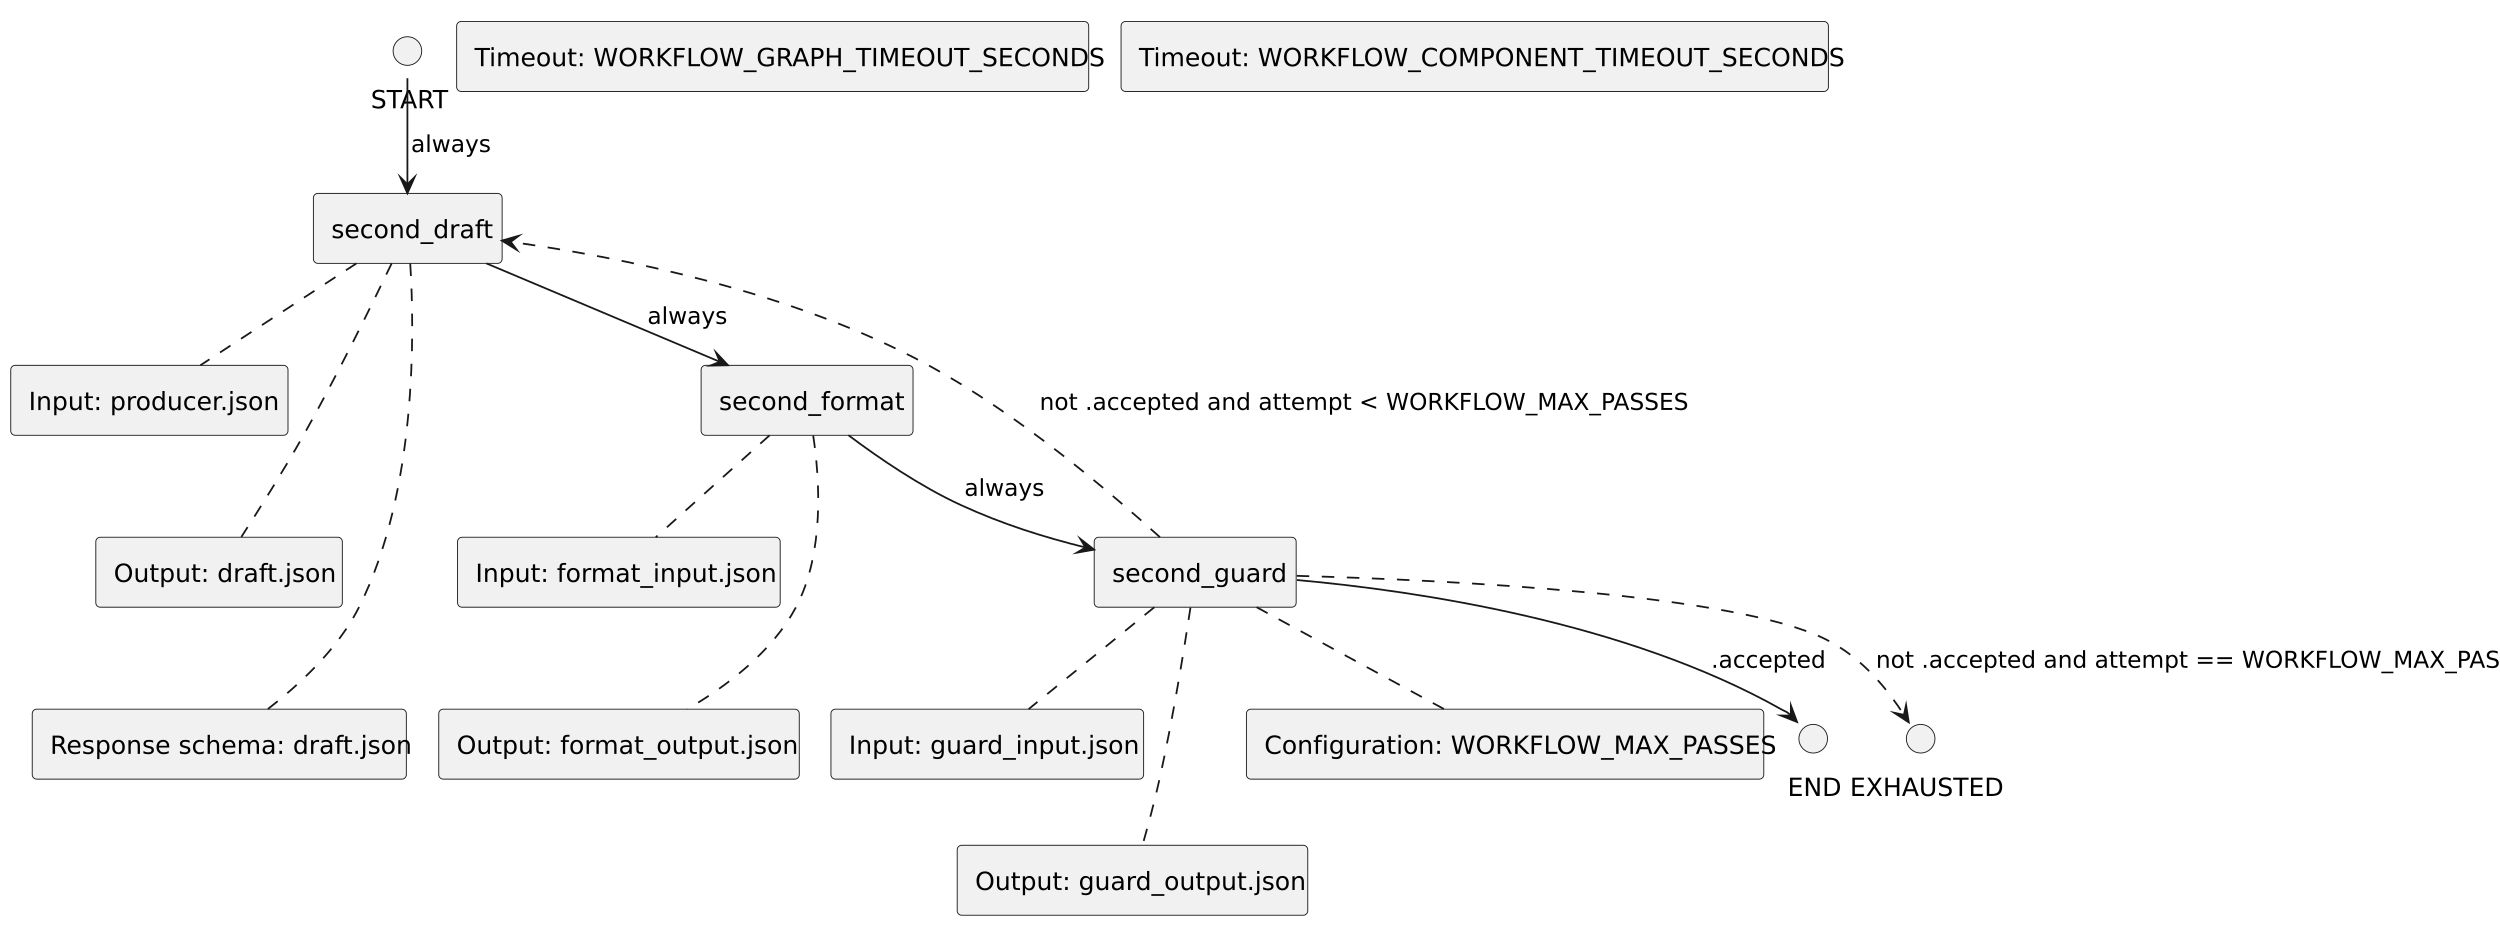
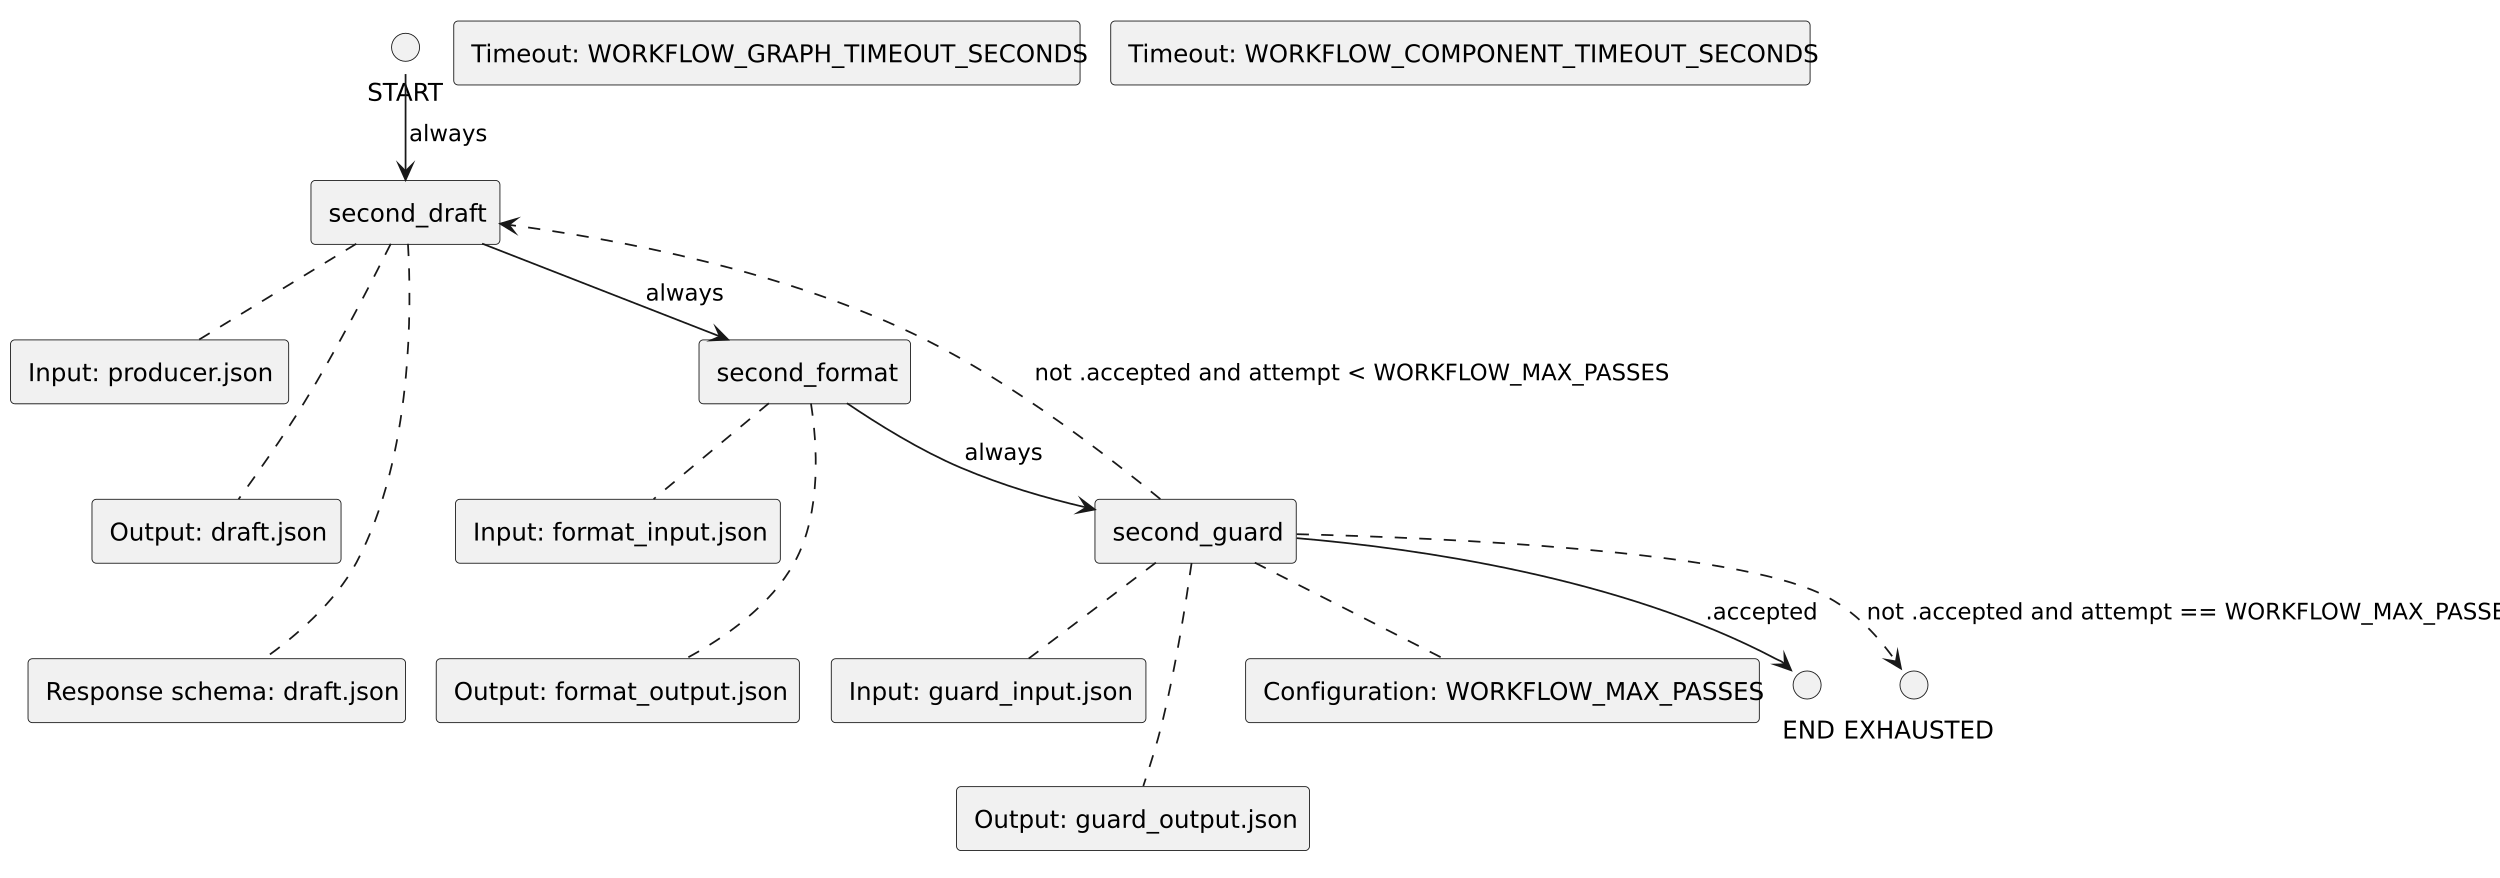
- <svg xmlns="http://www.w3.org/2000/svg" xmlns:xlink="http://www.w3.org/1999/xlink" version="1.1" data-diagram-type="DESCRIPTION" style="width:1396px;height:527px;background:#FFFFFF;" width="1396px" height="527px" viewBox="0 0 1396 527" zoomAndPan="magnify" preserveAspectRatio="none" contentStyleType="text/css">
+ <svg xmlns="http://www.w3.org/2000/svg" xmlns:xlink="http://www.w3.org/1999/xlink" version="1.1" data-diagram-type="DESCRIPTION" style="width:1427px;height:501px;background:#FFFFFF;" width="1427px" height="501px" viewBox="0 0 1427 501" zoomAndPan="magnify" preserveAspectRatio="none" contentStyleType="text/css">
  <defs />
  <g font-family="DejaVu Sans, Liberation Sans, Arial, sans-serif" lengthAdjust="spacing">
    <g class="entity" data-qualified-name="n0" id="ent0001" data-source-line="5">
      <a target="_top" href="//github.com/gorban/api-agent/blob/_____switch_branch_____/demo/contrived/workflows/components/second.md.html#node-second_draft" xlink:href="//github.com/gorban/api-agent/blob/_____switch_branch_____/demo/contrived/workflows/components/second.md.html#node-second_draft" xlink:type="simple" xlink:actuate="onRequest" xlink:show="new" title="//github.com/gorban/api-agent/blob/_____switch_branch_____/demo/contrived/workflows/components/second.md.html#node-second_draft" xlink:title="//github.com/gorban/api-agent/blob/_____switch_branch_____/demo/contrived/workflows/components/second.md.html#node-second_draft">
-         <rect x="175" y="108" width="105.386" height="39.068" fill="#F1F1F1" style="stroke:#181818;stroke-width:0.5;" rx="2.5" ry="2.5" />
-         <text x="185" y="132.966" fill="#000" font-size="14" textLength="85.386">second_draft</text>
+         <rect x="177.5" y="103" width="107.862" height="36.488" fill="#F1F1F1" style="stroke:#181818;stroke-width:0.5;" rx="2.5" ry="2.5" />
+         <text x="187.5" y="126.535" fill="#000" font-size="14" textLength="87.862">second_draft</text>
      </a>
    </g>
    <g class="entity" data-qualified-name="ref0" id="ent0002" data-source-line="6">
      <a target="_top" href="//github.com/gorban/api-agent/blob/_____switch_branch_____/demo/contrived/schemas/producer.json" xlink:href="//github.com/gorban/api-agent/blob/_____switch_branch_____/demo/contrived/schemas/producer.json" xlink:type="simple" xlink:actuate="onRequest" xlink:show="new" title="//github.com/gorban/api-agent/blob/_____switch_branch_____/demo/contrived/schemas/producer.json" xlink:title="//github.com/gorban/api-agent/blob/_____switch_branch_____/demo/contrived/schemas/producer.json">
-         <rect x="6" y="204" width="154.819" height="39.068" fill="#F1F1F1" style="stroke:#181818;stroke-width:0.5;" rx="2.5" ry="2.5" />
-         <text x="16" y="228.966" fill="#000" font-size="14" textLength="134.819">Input: producer.json</text>
+         <rect x="6" y="194" width="158.77" height="36.488" fill="#F1F1F1" style="stroke:#181818;stroke-width:0.5;" rx="2.5" ry="2.5" />
+         <text x="16" y="217.535" fill="#000" font-size="14" textLength="138.77">Input: producer.json</text>
      </a>
    </g>
    <g class="entity" data-qualified-name="ref1" id="ent0004" data-source-line="8">
      <a target="_top" href="//github.com/gorban/api-agent/blob/_____switch_branch_____/demo/contrived/schemas/draft.json" xlink:href="//github.com/gorban/api-agent/blob/_____switch_branch_____/demo/contrived/schemas/draft.json" xlink:type="simple" xlink:actuate="onRequest" xlink:show="new" title="//github.com/gorban/api-agent/blob/_____switch_branch_____/demo/contrived/schemas/draft.json" xlink:title="//github.com/gorban/api-agent/blob/_____switch_branch_____/demo/contrived/schemas/draft.json">
-         <rect x="53.5" y="300" width="137.656" height="39.068" fill="#F1F1F1" style="stroke:#181818;stroke-width:0.5;" rx="2.5" ry="2.5" />
-         <text x="63.5" y="324.966" fill="#000" font-size="14" textLength="117.656">Output: draft.json</text>
+         <rect x="52.5" y="285" width="142.165" height="36.488" fill="#F1F1F1" style="stroke:#181818;stroke-width:0.5;" rx="2.5" ry="2.5" />
+         <text x="62.5" y="308.535" fill="#000" font-size="14" textLength="122.165">Output: draft.json</text>
      </a>
    </g>
    <g class="entity" data-qualified-name="ref2" id="ent0007" data-source-line="11">
      <a target="_top" href="//github.com/gorban/api-agent/blob/_____switch_branch_____/demo/contrived/schemas/draft.json" xlink:href="//github.com/gorban/api-agent/blob/_____switch_branch_____/demo/contrived/schemas/draft.json" xlink:type="simple" xlink:actuate="onRequest" xlink:show="new" title="//github.com/gorban/api-agent/blob/_____switch_branch_____/demo/contrived/schemas/draft.json" xlink:title="//github.com/gorban/api-agent/blob/_____switch_branch_____/demo/contrived/schemas/draft.json">
-         <rect x="18" y="396" width="208.901" height="39.068" fill="#F1F1F1" style="stroke:#181818;stroke-width:0.5;" rx="2.5" ry="2.5" />
-         <text x="28" y="420.966" fill="#000" font-size="14" textLength="188.901">Response schema: draft.json</text>
+         <rect x="16" y="376" width="215.48" height="36.488" fill="#F1F1F1" style="stroke:#181818;stroke-width:0.5;" rx="2.5" ry="2.5" />
+         <text x="26" y="399.535" fill="#000" font-size="14" textLength="195.48">Response schema: draft.json</text>
      </a>
    </g>
    <g class="entity" data-qualified-name="n1" id="ent0010" data-source-line="14">
      <a target="_top" href="//github.com/gorban/api-agent/blob/_____switch_branch_____/demo/contrived/workflows/components/second.md.html#node-second_format" xlink:href="//github.com/gorban/api-agent/blob/_____switch_branch_____/demo/contrived/workflows/components/second.md.html#node-second_format" xlink:type="simple" xlink:actuate="onRequest" xlink:show="new" title="//github.com/gorban/api-agent/blob/_____switch_branch_____/demo/contrived/workflows/components/second.md.html#node-second_format" xlink:title="//github.com/gorban/api-agent/blob/_____switch_branch_____/demo/contrived/workflows/components/second.md.html#node-second_format">
-         <rect x="391.5" y="204" width="118.336" height="39.068" fill="#F1F1F1" style="stroke:#181818;stroke-width:0.5;" rx="2.5" ry="2.5" />
-         <text x="401.5" y="228.966" fill="#000" font-size="14" textLength="98.336">second_format</text>
+         <rect x="399" y="194" width="120.721" height="36.488" fill="#F1F1F1" style="stroke:#181818;stroke-width:0.5;" rx="2.5" ry="2.5" />
+         <text x="409" y="217.535" fill="#000" font-size="14" textLength="100.721">second_format</text>
      </a>
    </g>
    <g class="entity" data-qualified-name="ref3" id="ent0011" data-source-line="15">
      <a target="_top" href="//github.com/gorban/api-agent/blob/_____switch_branch_____/demo/contrived/schemas/format_input.json" xlink:href="//github.com/gorban/api-agent/blob/_____switch_branch_____/demo/contrived/schemas/format_input.json" xlink:type="simple" xlink:actuate="onRequest" xlink:show="new" title="//github.com/gorban/api-agent/blob/_____switch_branch_____/demo/contrived/schemas/format_input.json" xlink:title="//github.com/gorban/api-agent/blob/_____switch_branch_____/demo/contrived/schemas/format_input.json">
-         <rect x="255.5" y="300" width="180.159" height="39.068" fill="#F1F1F1" style="stroke:#181818;stroke-width:0.5;" rx="2.5" ry="2.5" />
-         <text x="265.5" y="324.966" fill="#000" font-size="14" textLength="160.159">Input: format_input.json</text>
+         <rect x="260" y="285" width="185.416" height="36.488" fill="#F1F1F1" style="stroke:#181818;stroke-width:0.5;" rx="2.5" ry="2.5" />
+         <text x="270" y="308.535" fill="#000" font-size="14" textLength="165.416">Input: format_input.json</text>
      </a>
    </g>
    <g class="entity" data-qualified-name="ref4" id="ent0013" data-source-line="17">
      <a target="_top" href="//github.com/gorban/api-agent/blob/_____switch_branch_____/demo/contrived/schemas/format_output.json" xlink:href="//github.com/gorban/api-agent/blob/_____switch_branch_____/demo/contrived/schemas/format_output.json" xlink:type="simple" xlink:actuate="onRequest" xlink:show="new" title="//github.com/gorban/api-agent/blob/_____switch_branch_____/demo/contrived/schemas/format_output.json" xlink:title="//github.com/gorban/api-agent/blob/_____switch_branch_____/demo/contrived/schemas/format_output.json">
-         <rect x="245" y="396" width="201.313" height="39.068" fill="#F1F1F1" style="stroke:#181818;stroke-width:0.5;" rx="2.5" ry="2.5" />
-         <text x="255" y="420.966" fill="#000" font-size="14" textLength="181.313">Output: format_output.json</text>
+         <rect x="249" y="376" width="207.284" height="36.488" fill="#F1F1F1" style="stroke:#181818;stroke-width:0.5;" rx="2.5" ry="2.5" />
+         <text x="259" y="399.535" fill="#000" font-size="14" textLength="187.284">Output: format_output.json</text>
      </a>
    </g>
    <g class="entity" data-qualified-name="n2" id="ent0016" data-source-line="20">
      <a target="_top" href="//github.com/gorban/api-agent/blob/_____switch_branch_____/demo/contrived/workflows/components/second.md.html#node-second_guard" xlink:href="//github.com/gorban/api-agent/blob/_____switch_branch_____/demo/contrived/workflows/components/second.md.html#node-second_guard" xlink:type="simple" xlink:actuate="onRequest" xlink:show="new" title="//github.com/gorban/api-agent/blob/_____switch_branch_____/demo/contrived/workflows/components/second.md.html#node-second_guard" xlink:title="//github.com/gorban/api-agent/blob/_____switch_branch_____/demo/contrived/workflows/components/second.md.html#node-second_guard">
-         <rect x="611" y="300" width="112.778" height="39.068" fill="#F1F1F1" style="stroke:#181818;stroke-width:0.5;" rx="2.5" ry="2.5" />
-         <text x="621" y="324.966" fill="#000" font-size="14" textLength="92.778">second_guard</text>
+         <rect x="625" y="285" width="114.896" height="36.488" fill="#F1F1F1" style="stroke:#181818;stroke-width:0.5;" rx="2.5" ry="2.5" />
+         <text x="635" y="308.535" fill="#000" font-size="14" textLength="94.896">second_guard</text>
      </a>
    </g>
    <g class="entity" data-qualified-name="ref5" id="ent0017" data-source-line="21">
      <a target="_top" href="//github.com/gorban/api-agent/blob/_____switch_branch_____/demo/contrived/schemas/guard_input.json" xlink:href="//github.com/gorban/api-agent/blob/_____switch_branch_____/demo/contrived/schemas/guard_input.json" xlink:type="simple" xlink:actuate="onRequest" xlink:show="new" title="//github.com/gorban/api-agent/blob/_____switch_branch_____/demo/contrived/schemas/guard_input.json" xlink:title="//github.com/gorban/api-agent/blob/_____switch_branch_____/demo/contrived/schemas/guard_input.json">
-         <rect x="464" y="396" width="174.601" height="39.068" fill="#F1F1F1" style="stroke:#181818;stroke-width:0.5;" rx="2.5" ry="2.5" />
-         <text x="474" y="420.966" fill="#000" font-size="14" textLength="154.601">Input: guard_input.json</text>
+         <rect x="474.5" y="376" width="179.592" height="36.488" fill="#F1F1F1" style="stroke:#181818;stroke-width:0.5;" rx="2.5" ry="2.5" />
+         <text x="484.5" y="399.535" fill="#000" font-size="14" textLength="159.592">Input: guard_input.json</text>
      </a>
    </g>
    <g class="entity" data-qualified-name="ref6" id="ent0019" data-source-line="23">
      <a target="_top" href="//github.com/gorban/api-agent/blob/_____switch_branch_____/demo/contrived/schemas/guard_output.json" xlink:href="//github.com/gorban/api-agent/blob/_____switch_branch_____/demo/contrived/schemas/guard_output.json" xlink:type="simple" xlink:actuate="onRequest" xlink:show="new" title="//github.com/gorban/api-agent/blob/_____switch_branch_____/demo/contrived/schemas/guard_output.json" xlink:title="//github.com/gorban/api-agent/blob/_____switch_branch_____/demo/contrived/schemas/guard_output.json">
-         <rect x="534.5" y="472" width="195.755" height="39.068" fill="#F1F1F1" style="stroke:#181818;stroke-width:0.5;" rx="2.5" ry="2.5" />
-         <text x="544.5" y="496.966" fill="#000" font-size="14" textLength="175.755">Output: guard_output.json</text>
+         <rect x="546" y="449" width="201.46" height="36.488" fill="#F1F1F1" style="stroke:#181818;stroke-width:0.5;" rx="2.5" ry="2.5" />
+         <text x="556" y="472.535" fill="#000" font-size="14" textLength="181.46">Output: guard_output.json</text>
      </a>
    </g>
    <g class="entity" data-qualified-name="timeout7" id="ent0022" data-source-line="26">
      <a target="_top" href="//github.com/gorban/api-agent/blob/_____switch_branch_____/demo/cfg/config.toml" xlink:href="//github.com/gorban/api-agent/blob/_____switch_branch_____/demo/cfg/config.toml" xlink:type="simple" xlink:actuate="onRequest" xlink:show="new" title="//github.com/gorban/api-agent/blob/_____switch_branch_____/demo/cfg/config.toml" xlink:title="//github.com/gorban/api-agent/blob/_____switch_branch_____/demo/cfg/config.toml">
-         <rect x="255" y="12" width="352.933" height="39.068" fill="#F1F1F1" style="stroke:#181818;stroke-width:0.5;" rx="2.5" ry="2.5" />
-         <text x="265" y="36.966" fill="#000" font-size="14" textLength="332.933">Timeout: WORKFLOW_GRAPH_TIMEOUT_SECONDS</text>
+         <rect x="259" y="12" width="357.497" height="36.488" fill="#F1F1F1" style="stroke:#181818;stroke-width:0.5;" rx="2.5" ry="2.5" />
+         <text x="269" y="35.535" fill="#000" font-size="14" textLength="337.497">Timeout: WORKFLOW_GRAPH_TIMEOUT_SECONDS</text>
      </a>
    </g>
    <g class="entity" data-qualified-name="timeout8" id="ent0023" data-source-line="27">
      <a target="_top" href="//github.com/gorban/api-agent/blob/_____switch_branch_____/demo/cfg/config.toml" xlink:href="//github.com/gorban/api-agent/blob/_____switch_branch_____/demo/cfg/config.toml" xlink:type="simple" xlink:actuate="onRequest" xlink:show="new" title="//github.com/gorban/api-agent/blob/_____switch_branch_____/demo/cfg/config.toml" xlink:title="//github.com/gorban/api-agent/blob/_____switch_branch_____/demo/cfg/config.toml">
-         <rect x="626" y="12" width="394.974" height="39.068" fill="#F1F1F1" style="stroke:#181818;stroke-width:0.5;" rx="2.5" ry="2.5" />
-         <text x="636" y="36.966" fill="#000" font-size="14" textLength="374.974">Timeout: WORKFLOW_COMPONENT_TIMEOUT_SECONDS</text>
+         <rect x="634" y="12" width="399.203" height="36.488" fill="#F1F1F1" style="stroke:#181818;stroke-width:0.5;" rx="2.5" ry="2.5" />
+         <text x="644" y="35.535" fill="#000" font-size="14" textLength="379.203">Timeout: WORKFLOW_COMPONENT_TIMEOUT_SECONDS</text>
      </a>
    </g>
    <g class="entity" data-qualified-name="passlimit9" id="ent0024" data-source-line="28">
      <a target="_top" href="//github.com/gorban/api-agent/blob/_____switch_branch_____/demo/cfg/config.toml" xlink:href="//github.com/gorban/api-agent/blob/_____switch_branch_____/demo/cfg/config.toml" xlink:type="simple" xlink:actuate="onRequest" xlink:show="new" title="//github.com/gorban/api-agent/blob/_____switch_branch_____/demo/cfg/config.toml" xlink:title="//github.com/gorban/api-agent/blob/_____switch_branch_____/demo/cfg/config.toml">
-         <rect x="696" y="396" width="288.897" height="39.068" fill="#F1F1F1" style="stroke:#181818;stroke-width:0.5;" rx="2.5" ry="2.5" />
-         <text x="706" y="420.966" fill="#000" font-size="14" textLength="268.897">Configuration: WORKFLOW_MAX_PASSES</text>
+         <rect x="711" y="376" width="293.232" height="36.488" fill="#F1F1F1" style="stroke:#181818;stroke-width:0.5;" rx="2.5" ry="2.5" />
+         <text x="721" y="399.535" fill="#000" font-size="14" textLength="273.232">Configuration: WORKFLOW_MAX_PASSES</text>
      </a>
    </g>
    <g class="entity" data-qualified-name="start" id="ent0026" data-source-line="30">
-       <ellipse cx="227.5" cy="28.5" rx="8" ry="8" fill="#F1F1F1" style="stroke:#181818;stroke-width:0.5;" />
-       <text x="207.046" y="60.466" fill="#000" font-size="14" textLength="40.908">START</text>
+       <ellipse cx="231.5" cy="27" rx="8" ry="8" fill="#F1F1F1" style="stroke:#181818;stroke-width:0.5;" />
+       <text x="209.622" y="57.535" fill="#000" font-size="14" textLength="43.757">START</text>
    </g>
    <g class="entity" data-qualified-name="end" id="ent0030" data-source-line="34">
-       <ellipse cx="1012.5" cy="412.5" rx="8" ry="8" fill="#F1F1F1" style="stroke:#181818;stroke-width:0.5;" />
-       <text x="998.178" y="444.466" fill="#000" font-size="14" textLength="28.644">END</text>
+       <ellipse cx="1031.5" cy="391" rx="8" ry="8" fill="#F1F1F1" style="stroke:#181818;stroke-width:0.5;" />
+       <text x="1017.292" y="421.535" fill="#000" font-size="14" textLength="28.417">END</text>
    </g>
    <g class="entity" data-qualified-name="exhausted" id="ent0033" data-source-line="37">
-       <ellipse cx="1072.5" cy="412.5" rx="8" ry="8" fill="#F1F1F1" style="stroke:#181818;stroke-width:0.5;" />
-       <text x="1032.992" y="444.466" fill="#000" font-size="14" textLength="79.016">EXHAUSTED</text>
+       <ellipse cx="1092.5" cy="391" rx="8" ry="8" fill="#F1F1F1" style="stroke:#181818;stroke-width:0.5;" />
+       <text x="1052.267" y="421.535" fill="#000" font-size="14" textLength="80.466">EXHAUSTED</text>
    </g>
    <g class="link" data-entity-1="ent0001" data-entity-2="ent0002" id="lnk3" data-link-type="association">
-       <path d="M199.05,147.071 C173.805,163.551 137.118,187.499 111.891,203.967" style="stroke:#181818;stroke-width:1;stroke-dasharray:7,7;" fill="none" />
+       <path d="M203.35,139.16 C177.496,154.92 139.39,178.149 113.564,193.893" style="stroke:#181818;stroke-width:1;stroke-dasharray:7,7;" fill="none" />
    </g>
    <g class="link" data-entity-1="ent0001" data-entity-2="ent0004" id="lnk5" data-link-type="association">
-       <path d="M218.747,147.005 C207.794,169.864 188.196,209.798 169.5,243 C158.364,262.777 144.52,284.736 134.749,299.85" style="stroke:#181818;stroke-width:1;stroke-dasharray:7,7;" fill="none" />
+       <path d="M223.043,139.172 C212.237,160.766 192.631,198.79 173.5,230 C161.649,249.332 146.656,270.551 136.192,284.912" style="stroke:#181818;stroke-width:1;stroke-dasharray:7,7;" fill="none" />
    </g>
    <g class="link" data-entity-1="ent0001" data-entity-2="ent0007" id="lnk8" data-link-type="association">
-       <path d="M229.078,147.13 C231.495,185.346 232.859,274.44 200.5,339 C188.846,362.251 167.091,382.374 149.511,395.985" style="stroke:#181818;stroke-width:1;stroke-dasharray:7,7;" fill="none" />
+       <path d="M232.867,139.169 C234.96,175.187 235.779,260.32 203.5,321 C191.302,343.93 168.765,363.187 150.713,375.998" style="stroke:#181818;stroke-width:1;stroke-dasharray:7,7;" fill="none" />
    </g>
    <g class="link" data-entity-1="ent0010" data-entity-2="ent0011" id="lnk12" data-link-type="association">
-       <path d="M429.755,243.071 C411.347,259.551 384.596,283.499 366.202,299.967" style="stroke:#181818;stroke-width:1;stroke-dasharray:7,7;" fill="none" />
+       <path d="M438.869,230.16 C419.922,245.92 391.995,269.149 373.067,284.893" style="stroke:#181818;stroke-width:1;stroke-dasharray:7,7;" fill="none" />
    </g>
    <g class="link" data-entity-1="ent0010" data-entity-2="ent0013" id="lnk14" data-link-type="association">
-       <path d="M454.088,243.2 C457.667,266.964 460.579,308.547 444.5,339 C431.279,364.04 405.665,383.223 383.803,395.987" style="stroke:#181818;stroke-width:1;stroke-dasharray:7,7;" fill="none" />
+       <path d="M462.9,230.334 C466.372,252.772 469.265,292.38 453.5,321 C439.889,345.709 413.761,363.983 391.49,375.939" style="stroke:#181818;stroke-width:1;stroke-dasharray:7,7;" fill="none" />
    </g>
    <g class="link" data-entity-1="ent0016" data-entity-2="ent0017" id="lnk18" data-link-type="association">
-       <path d="M644.582,339.071 C624.246,355.551 594.692,379.499 574.37,395.967" style="stroke:#181818;stroke-width:1;stroke-dasharray:7,7;" fill="none" />
+       <path d="M659.748,321.16 C638.853,336.92 608.055,360.149 587.182,375.893" style="stroke:#181818;stroke-width:1;stroke-dasharray:7,7;" fill="none" />
    </g>
    <g class="link" data-entity-1="ent0016" data-entity-2="ent0019" id="lnk20" data-link-type="association">
-       <path d="M664.762,339.245 C661.315,362.007 654.934,401.51 647.5,435 C644.753,447.375 641.04,461.131 637.995,471.851" style="stroke:#181818;stroke-width:1;stroke-dasharray:7,7;" fill="none" />
+       <path d="M680.162,321.353 C677.107,342.811 671.225,380.375 663.5,412 C660.468,424.412 656.132,438.143 652.597,448.653" style="stroke:#181818;stroke-width:1;stroke-dasharray:7,7;" fill="none" />
    </g>
    <g class="link" data-entity-1="ent0016" data-entity-2="ent0024" id="lnk25" data-link-type="association">
-       <path d="M701.679,339.071 C732.009,355.551 776.084,379.499 806.392,395.967" style="stroke:#181818;stroke-width:1;stroke-dasharray:7,7;" fill="none" />
+       <path d="M716.242,321.16 C747.23,336.92 792.906,360.149 823.862,375.893" style="stroke:#181818;stroke-width:1;stroke-dasharray:7,7;" fill="none" />
    </g>
    <g class="link" data-entity-1="ent0026" data-entity-2="ent0001" id="lnk27" data-link-type="dependency">
-       <polygon points="227.5,107.92,231.5,98.92,227.5,102.92,223.5,98.92,227.5,107.92" fill="#181818" style="stroke:#181818;stroke-width:1;stroke-linejoin:miter;stroke-miterlimit:10;" />
-       <path d="M227.5,43.652 C227.5,59.506 227.5,83.759 227.5,102.92" style="stroke:#181818;stroke-width:1;" fill="none" />
-       <text x="229.5" y="84.897" fill="#000" font-size="13" textLength="41.015">always</text>
+       <polygon points="231.5,102.716,235.5,93.716,231.5,97.716,227.5,93.716,231.5,102.716" fill="#181818" style="stroke:#181818;stroke-width:1;stroke-linejoin:miter;stroke-miterlimit:10;" />
+       <path d="M231.5,42.272 C231.5,57.52 231.5,79.863 231.5,97.716" style="stroke:#181818;stroke-width:1;" fill="none" />
+       <text x="233.5" y="80.568" fill="#000" font-size="13" textLength="41.552">always</text>
    </g>
    <g class="link" data-entity-1="ent0001" data-entity-2="ent0010" id="lnk28" data-link-type="dependency">
-       <polygon points="406.534,203.967,399.794,196.785,401.927,202.025,396.687,204.157,406.534,203.967" fill="#181818" style="stroke:#181818;stroke-width:1;stroke-linejoin:miter;stroke-miterlimit:10;" />
-       <path d="M271.558,147.071 C310.653,163.551 362.859,185.557 401.927,202.025" style="stroke:#181818;stroke-width:1;" fill="none" />
-       <text x="361.5" y="180.897" fill="#000" font-size="13" textLength="41.015">always</text>
+       <polygon points="415.569,193.851,408.639,186.853,410.911,192.033,405.73,194.305,415.569,193.851" fill="#181818" style="stroke:#181818;stroke-width:1;stroke-linejoin:miter;stroke-miterlimit:10;" />
+       <path d="M275.191,139.055 C315.534,154.803 370.492,176.256 410.911,192.033" style="stroke:#181818;stroke-width:1;" fill="none" />
+       <text x="368.5" y="171.568" fill="#000" font-size="13" textLength="41.552">always</text>
    </g>
    <g class="link" data-entity-1="ent0010" data-entity-2="ent0016" id="lnk29" data-link-type="dependency">
-       <polygon points="610.98,306.921,603.216,300.862,606.128,305.711,601.279,308.624,610.98,306.921" fill="#181818" style="stroke:#181818;stroke-width:1;stroke-linejoin:miter;stroke-miterlimit:10;" />
-       <path d="M473.754,243.024 C490.409,255.524 513.813,271.581 536.5,282 C559.993,292.79 582.505,299.817 606.128,305.711" style="stroke:#181818;stroke-width:1;" fill="none" />
-       <text x="538.5" y="276.897" fill="#000" font-size="13" textLength="41.015">always</text>
+       <polygon points="624.896,290.816,617.049,284.864,620.029,289.673,615.22,292.652,624.896,290.816" fill="#181818" style="stroke:#181818;stroke-width:1;stroke-linejoin:miter;stroke-miterlimit:10;" />
+       <path d="M483.408,230.139 C500.766,241.912 525.199,257.137 548.5,267 C572.746,277.263 595.899,284.007 620.029,289.673" style="stroke:#181818;stroke-width:1;" fill="none" />
+       <text x="550.5" y="262.568" fill="#000" font-size="13" textLength="41.552">always</text>
    </g>
    <g class="link" data-entity-1="ent0016" data-entity-2="ent0030" id="lnk31" data-link-type="dependency">
-       <polygon points="1003.484,403.17,1000.047,393.94,999.986,399.597,994.33,399.536,1003.484,403.17" fill="#181818" style="stroke:#181818;stroke-width:1;stroke-linejoin:miter;stroke-miterlimit:10;" />
-       <path d="M724.198,323.878 C792.318,330.044 908.201,347.387 994.5,396 C997.78,397.847 997.348,396.901 999.986,399.597" style="stroke:#181818;stroke-width:1;" fill="none" />
-       <text x="955.5" y="372.897" fill="#000" font-size="13" textLength="58.604">.accepted</text>
+       <polygon points="1022.367,382.572,1018.545,373.495,1018.722,379.149,1013.068,379.326,1022.367,382.572" fill="#181818" style="stroke:#181818;stroke-width:1;stroke-linejoin:miter;stroke-miterlimit:10;" />
+       <path d="M740.137,307.173 C808.815,313 925.338,329.483 1013.5,376 C1016.693,377.685 1016.084,376.672 1018.722,379.149" style="stroke:#181818;stroke-width:1;" fill="none" />
+       <text x="973.5" y="353.568" fill="#000" font-size="13" textLength="60.322">.accepted</text>
    </g>
    <g class="link" data-entity-1="ent0016" data-entity-2="ent0001" id="lnk32" data-link-type="dependency">
-       <polygon points="280.25,134.359,288.611,139.564,285.202,135.05,289.716,131.641,280.25,134.359" fill="#181818" style="stroke:#181818;stroke-width:1;stroke-linejoin:miter;stroke-miterlimit:10;" />
-       <path d="M647.721,299.978 C620.454,275.26 568.945,231.425 518.5,204 C441.693,162.243 345.769,143.498 285.202,135.05" style="stroke:#181818;stroke-width:1;stroke-dasharray:7,7;" fill="none" />
-       <text x="580.5" y="228.897" fill="#000" font-size="13" textLength="333.957">not .accepted and attempt &lt; WORKFLOW_MAX_PASSES</text>
+       <polygon points="285.501,127.678,293.901,132.82,290.458,128.331,294.947,124.889,285.501,127.678" fill="#181818" style="stroke:#181818;stroke-width:1;stroke-linejoin:miter;stroke-miterlimit:10;" />
+       <path d="M662.322,284.883 C634.02,261.594 580.189,219.868 528.5,194 C449.265,154.346 351.975,136.442 290.458,128.331" style="stroke:#181818;stroke-width:1;stroke-dasharray:7,7;" fill="none" />
+       <text x="590.5" y="217.068" fill="#000" font-size="13" textLength="343.453">not .accepted and attempt &lt; WORKFLOW_MAX_PASSES</text>
    </g>
    <g class="link" data-entity-1="ent0016" data-entity-2="ent0033" id="lnk34" data-link-type="dependency">
-       <polygon points="1065.868,403.371,1064.348,393.64,1063.157,399.17,1057.627,397.978,1065.868,403.371" fill="#181818" style="stroke:#181818;stroke-width:1;stroke-linejoin:miter;stroke-miterlimit:10;" />
-       <path d="M724.08,321.546 C810.101,323.937 969.108,331.737 1019.5,357 C1040.375,367.465 1054.413,385.623 1063.157,399.17" style="stroke:#181818;stroke-width:1;stroke-dasharray:7,7;" fill="none" />
-       <text x="1047.5" y="372.897" fill="#000" font-size="13" textLength="341.393">not .accepted and attempt == WORKFLOW_MAX_PASSES</text>
+       <polygon points="1085.075,381.621,1083.144,371.963,1082.188,377.538,1076.612,376.581,1085.075,381.621" fill="#181818" style="stroke:#181818;stroke-width:1;stroke-linejoin:miter;stroke-miterlimit:10;" />
+       <path d="M740.135,304.907 C827.318,307.07 988.027,314.374 1039.5,339 C1059.408,348.524 1073.125,364.721 1082.188,377.538" style="stroke:#181818;stroke-width:1;stroke-dasharray:7,7;" fill="none" />
+       <text x="1065.5" y="353.568" fill="#000" font-size="13" textLength="353.787">not .accepted and attempt == WORKFLOW_MAX_PASSES</text>
    </g>
  </g>
</svg>
